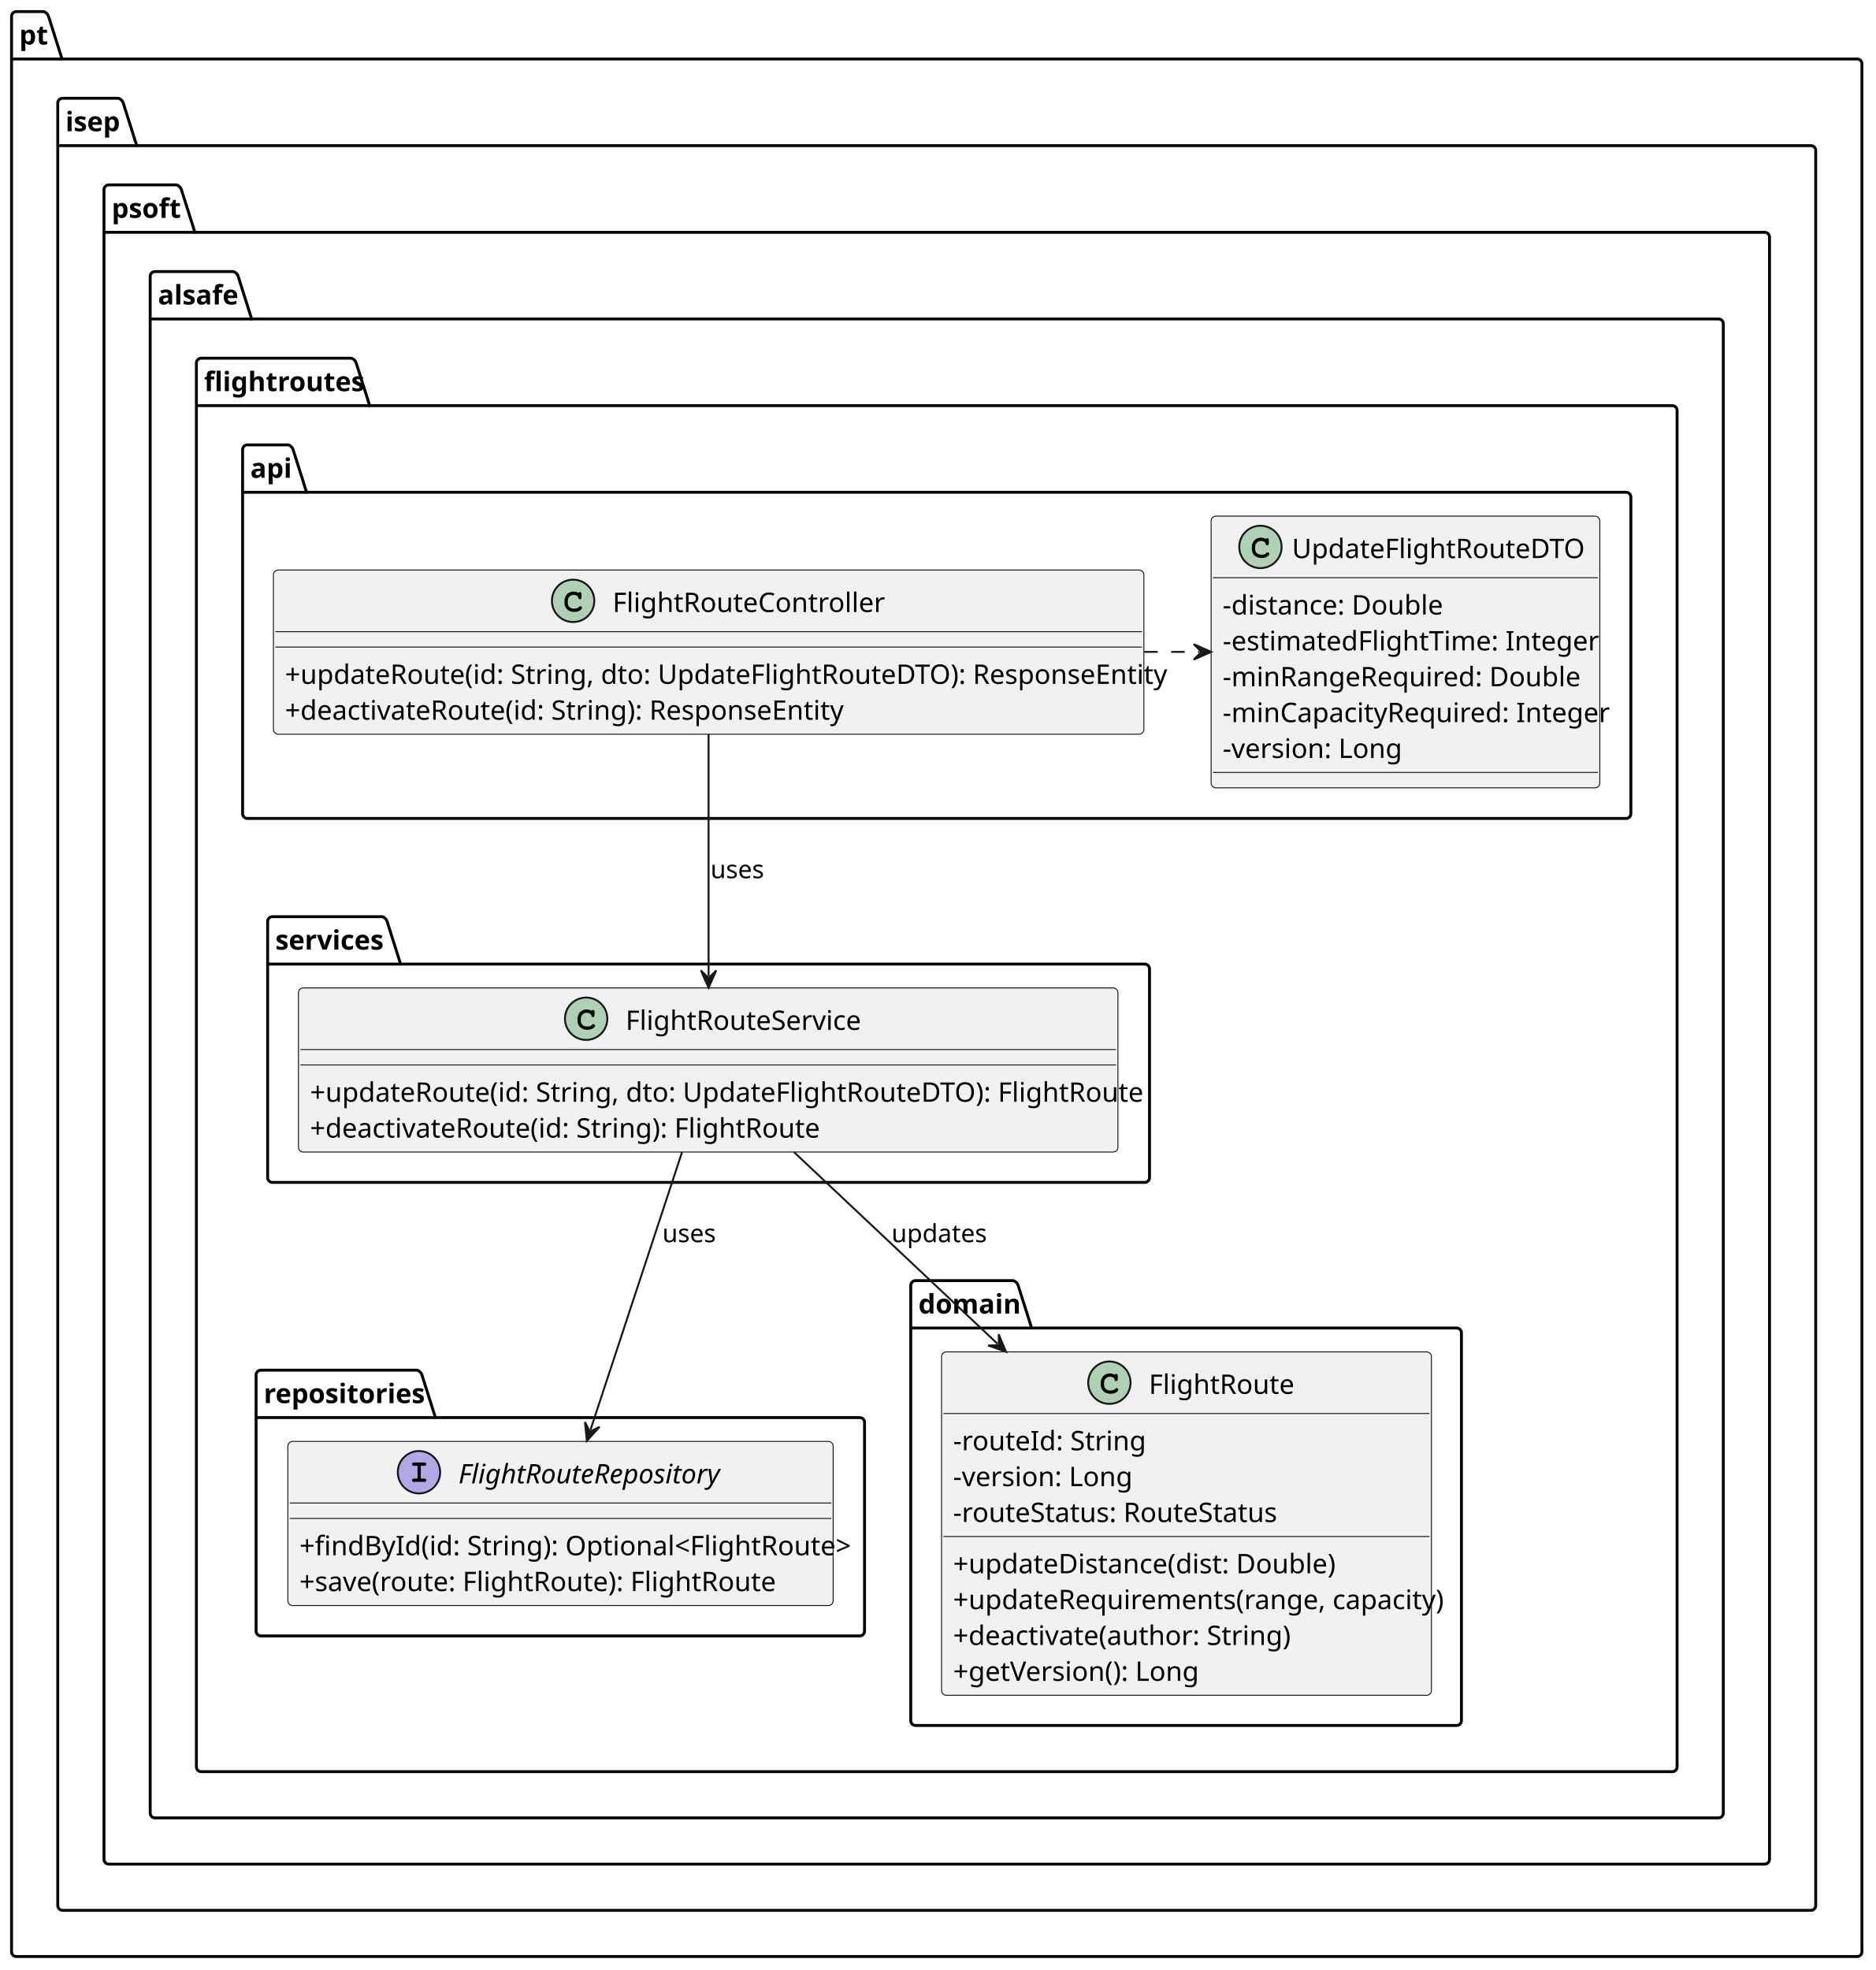
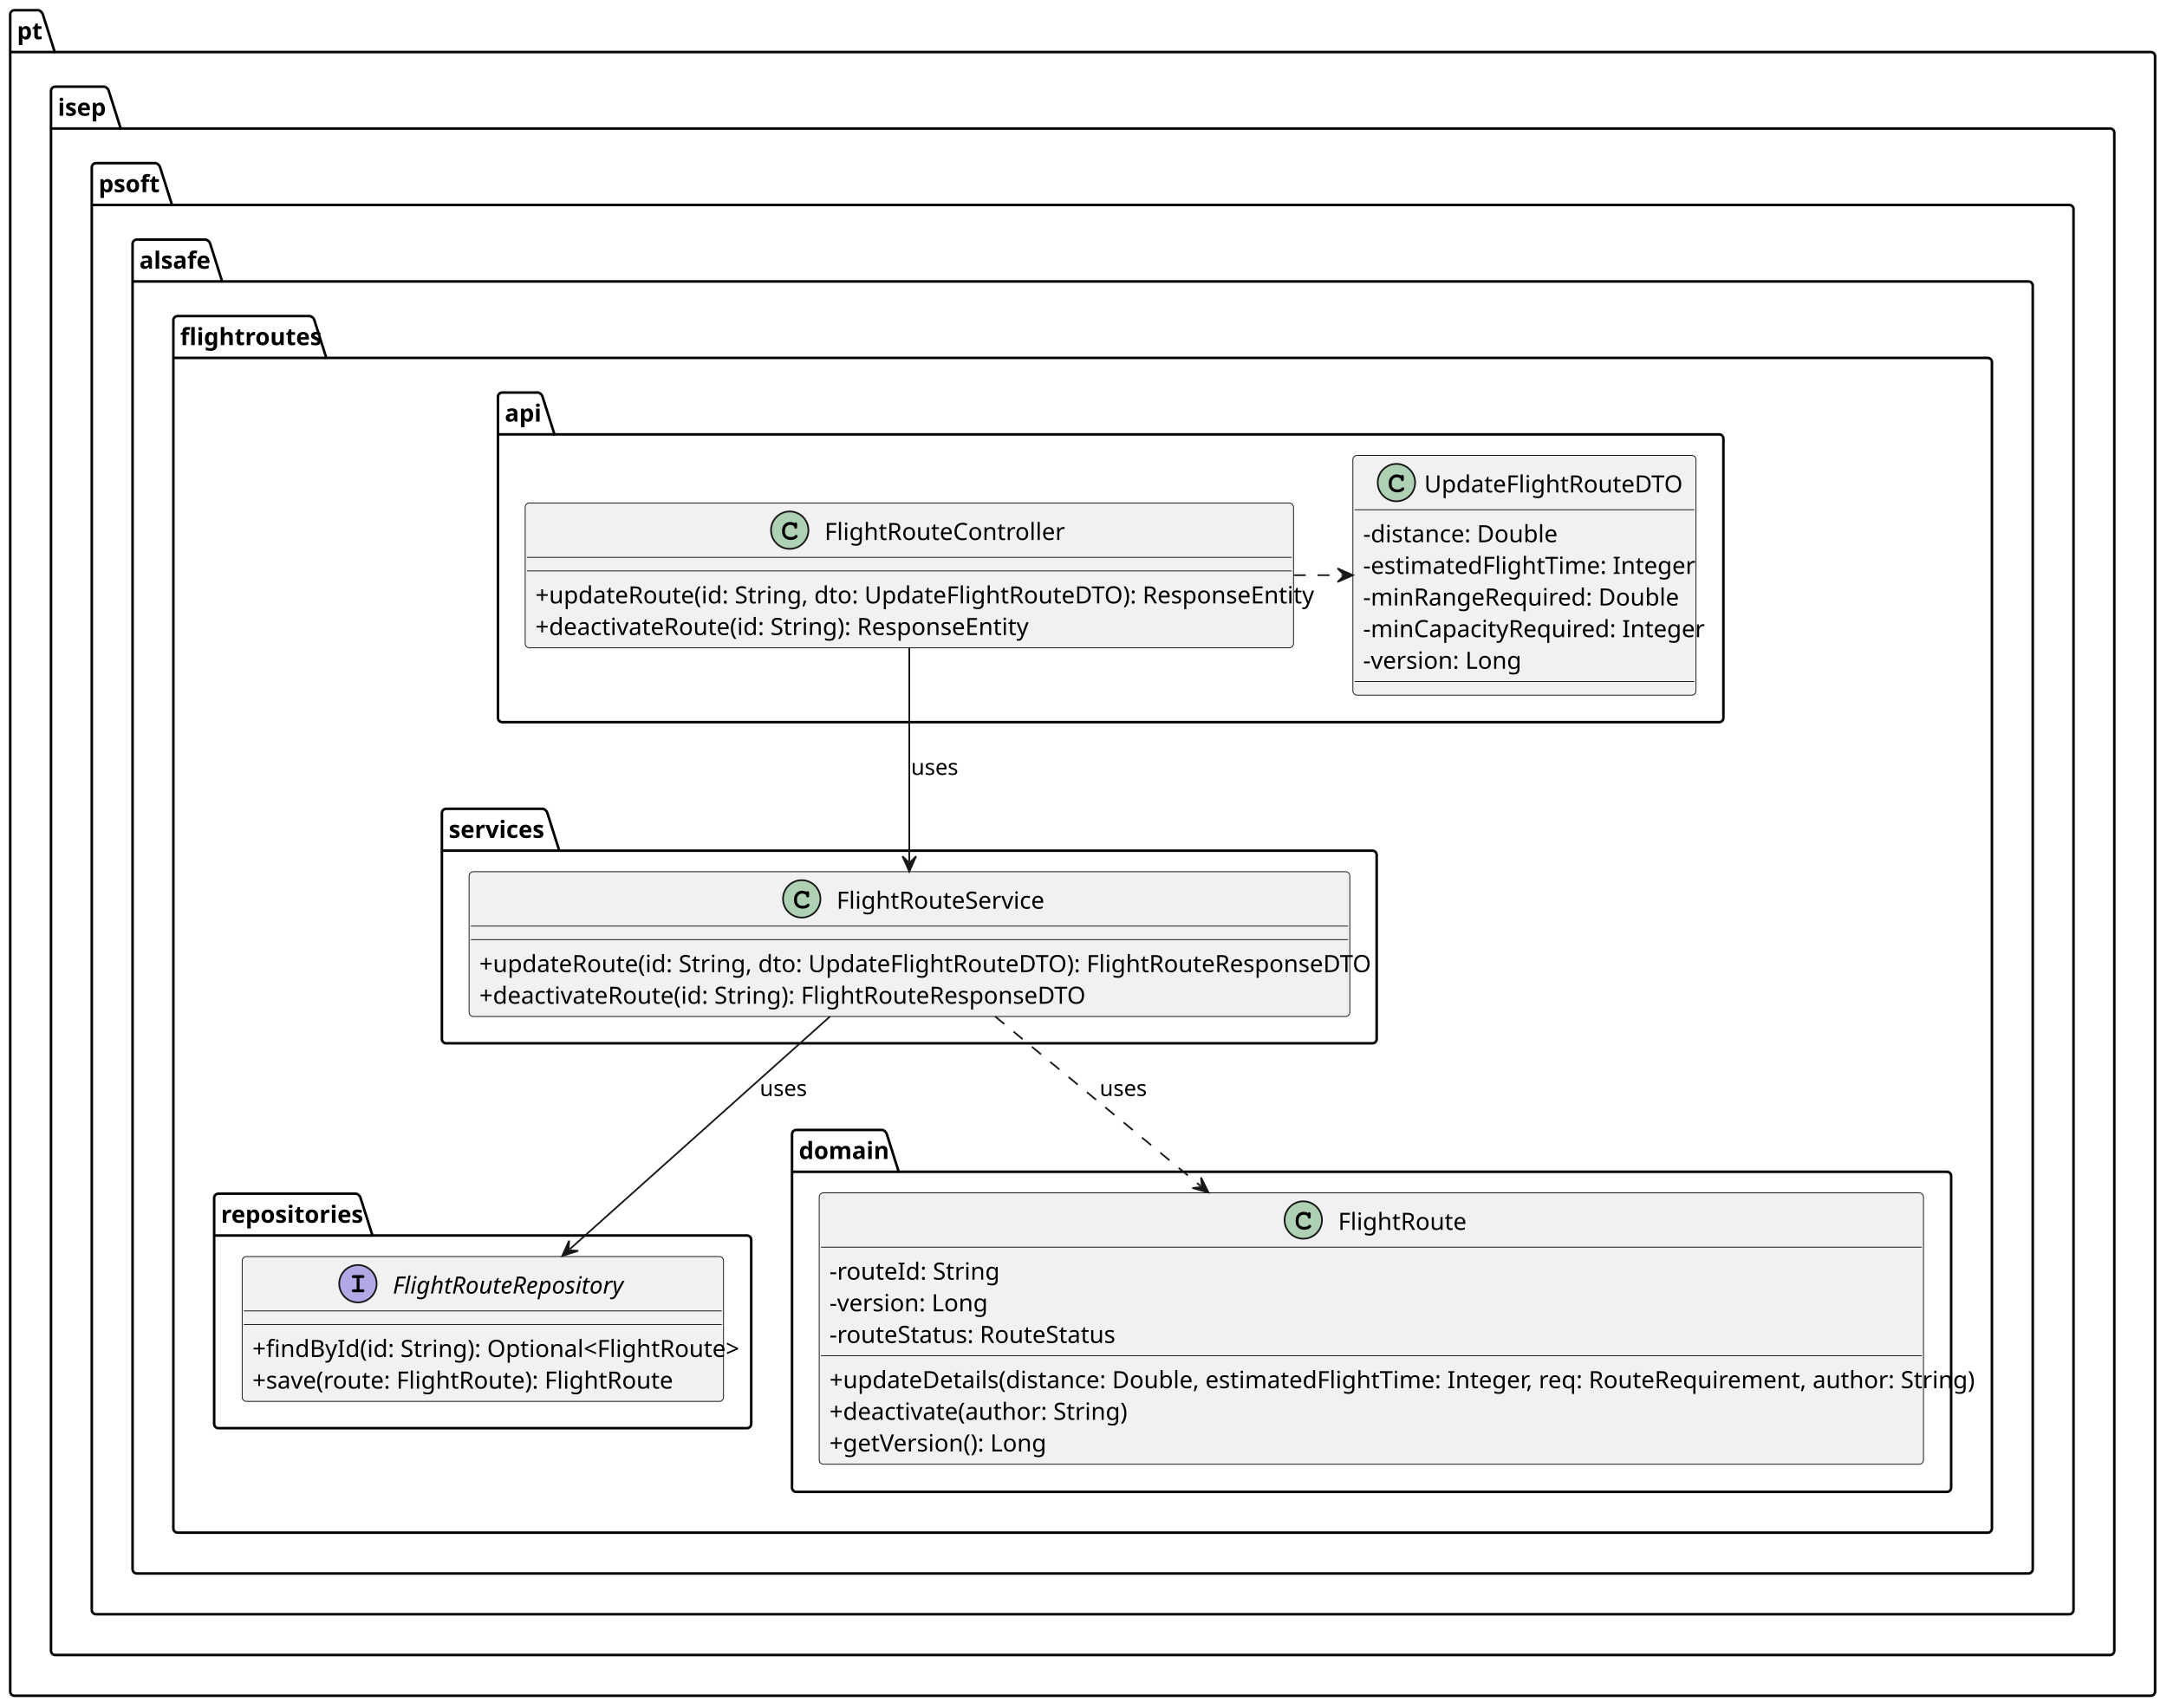
- <svg xmlns="http://www.w3.org/2000/svg" contentStyleType="text/css" data-diagram-type="CLASS" height="1023px" preserveAspectRatio="none" style="width:974px;height:1023px;background:#FFFFFF;" version="1.1" viewBox="0 0 974 1023" width="974px" zoomAndPan="magnify">
+ <svg xmlns="http://www.w3.org/2000/svg" contentStyleType="text/css" data-diagram-type="CLASS" height="1005px" preserveAspectRatio="none" style="width:1275px;height:1005px;background:#FFFFFF;" version="1.1" viewBox="0 0 1275 1005" width="1275px" zoomAndPan="magnify">
  <defs />
  <g>
    <g class="cluster" data-entity="pt" data-source-line="4" data-uid="ent0004" id="cluster_pt">
-       <path d="M8.5,6.014 L22.714,6.014 A3.75,3.75 0 0 1 25.214,8.514 L32.214,30.635 L964.5,30.635 A2.5,2.5 0 0 1 967,33.135 L967,1013.514 A2.5,2.5 0 0 1 964.5,1016.014 L8.5,1016.014 A2.5,2.5 0 0 1 6,1013.514 L6,8.514 A2.5,2.5 0 0 1 8.5,6.014" fill="none" style="stroke:#000000;stroke-width:1.5;" />
+       <path d="M8.5,6.014 L22.714,6.014 A3.75,3.75 0 0 1 25.214,8.514 L32.214,30.635 L1265.5,30.635 A2.5,2.5 0 0 1 1268,33.135 L1268,995.514 A2.5,2.5 0 0 1 1265.5,998.014 L8.5,998.014 A2.5,2.5 0 0 1 6,995.514 L6,8.514 A2.5,2.5 0 0 1 8.5,6.014" fill="none" style="stroke:#000000;stroke-width:1.5;" />
      <line style="stroke:#000000;stroke-width:1.5;" x1="6" x2="32.214" y1="30.635" y2="30.635" />
      <text fill="#000000" font-family="sans-serif" font-size="14" font-weight="bold" lengthAdjust="spacing" textLength="13.214" x="10" y="23.121">pt</text>
    </g>
    <g class="cluster" data-entity="isep" data-source-line="4" data-uid="ent0005" id="cluster_isep">
-       <path d="M32.5,51.014 L61.514,51.014 A3.75,3.75 0 0 1 64.014,53.514 L71.014,75.635 L940.5,75.635 A2.5,2.5 0 0 1 943,78.135 L943,989.514 A2.5,2.5 0 0 1 940.5,992.014 L32.5,992.014 A2.5,2.5 0 0 1 30,989.514 L30,53.514 A2.5,2.5 0 0 1 32.5,51.014" fill="none" style="stroke:#000000;stroke-width:1.5;" />
+       <path d="M32.5,51.014 L61.514,51.014 A3.75,3.75 0 0 1 64.014,53.514 L71.014,75.635 L1241.5,75.635 A2.5,2.5 0 0 1 1244,78.135 L1244,971.514 A2.5,2.5 0 0 1 1241.5,974.014 L32.5,974.014 A2.5,2.5 0 0 1 30,971.514 L30,53.514 A2.5,2.5 0 0 1 32.5,51.014" fill="none" style="stroke:#000000;stroke-width:1.5;" />
      <line style="stroke:#000000;stroke-width:1.5;" x1="30" x2="71.014" y1="75.635" y2="75.635" />
      <text fill="#000000" font-family="sans-serif" font-size="14" font-weight="bold" lengthAdjust="spacing" textLength="28.014" x="34" y="68.121">isep</text>
    </g>
    <g class="cluster" data-entity="psoft" data-source-line="4" data-uid="ent0006" id="cluster_psoft">
-       <path d="M56.5,96.014 L91.714,96.014 A3.75,3.75 0 0 1 94.214,98.514 L101.214,120.635 L916.5,120.635 A2.5,2.5 0 0 1 919,123.135 L919,965.514 A2.5,2.5 0 0 1 916.5,968.014 L56.5,968.014 A2.5,2.5 0 0 1 54,965.514 L54,98.514 A2.5,2.5 0 0 1 56.5,96.014" fill="none" style="stroke:#000000;stroke-width:1.5;" />
+       <path d="M56.5,96.014 L91.714,96.014 A3.75,3.75 0 0 1 94.214,98.514 L101.214,120.635 L1217.5,120.635 A2.5,2.5 0 0 1 1220,123.135 L1220,947.514 A2.5,2.5 0 0 1 1217.5,950.014 L56.5,950.014 A2.5,2.5 0 0 1 54,947.514 L54,98.514 A2.5,2.5 0 0 1 56.5,96.014" fill="none" style="stroke:#000000;stroke-width:1.5;" />
      <line style="stroke:#000000;stroke-width:1.5;" x1="54" x2="101.214" y1="120.635" y2="120.635" />
      <text fill="#000000" font-family="sans-serif" font-size="14" font-weight="bold" lengthAdjust="spacing" textLength="34.214" x="58" y="113.121">psoft</text>
    </g>
    <g class="cluster" data-entity="alsafe" data-source-line="4" data-uid="ent0007" id="cluster_alsafe">
-       <path d="M80.5,141.014 L121.196,141.014 A3.75,3.75 0 0 1 123.696,143.514 L130.696,165.635 L892.5,165.635 A2.5,2.5 0 0 1 895,168.135 L895,941.514 A2.5,2.5 0 0 1 892.5,944.014 L80.5,944.014 A2.5,2.5 0 0 1 78,941.514 L78,143.514 A2.5,2.5 0 0 1 80.5,141.014" fill="none" style="stroke:#000000;stroke-width:1.5;" />
+       <path d="M80.5,141.014 L121.196,141.014 A3.75,3.75 0 0 1 123.696,143.514 L130.696,165.635 L1193.5,165.635 A2.5,2.5 0 0 1 1196,168.135 L1196,923.514 A2.5,2.5 0 0 1 1193.5,926.014 L80.5,926.014 A2.5,2.5 0 0 1 78,923.514 L78,143.514 A2.5,2.5 0 0 1 80.5,141.014" fill="none" style="stroke:#000000;stroke-width:1.5;" />
      <line style="stroke:#000000;stroke-width:1.5;" x1="78" x2="130.696" y1="165.635" y2="165.635" />
      <text fill="#000000" font-family="sans-serif" font-size="14" font-weight="bold" lengthAdjust="spacing" textLength="39.696" x="82" y="158.121">alsafe</text>
    </g>
    <g class="cluster" data-entity="flightroutes" data-source-line="4" data-uid="ent0008" id="cluster_flightroutes">
-       <path d="M104.5,186.014 L182.493,186.014 A3.75,3.75 0 0 1 184.993,188.514 L191.993,210.635 L868.5,210.635 A2.5,2.5 0 0 1 871,213.135 L871,917.514 A2.5,2.5 0 0 1 868.5,920.014 L104.5,920.014 A2.5,2.5 0 0 1 102,917.514 L102,188.514 A2.5,2.5 0 0 1 104.5,186.014" fill="none" style="stroke:#000000;stroke-width:1.5;" />
+       <path d="M104.5,186.014 L182.493,186.014 A3.75,3.75 0 0 1 184.993,188.514 L191.993,210.635 L1169.5,210.635 A2.5,2.5 0 0 1 1172,213.135 L1172,899.514 A2.5,2.5 0 0 1 1169.5,902.014 L104.5,902.014 A2.5,2.5 0 0 1 102,899.514 L102,188.514 A2.5,2.5 0 0 1 104.5,186.014" fill="none" style="stroke:#000000;stroke-width:1.5;" />
      <line style="stroke:#000000;stroke-width:1.5;" x1="102" x2="191.993" y1="210.635" y2="210.635" />
      <text fill="#000000" font-family="sans-serif" font-size="14" font-weight="bold" lengthAdjust="spacing" textLength="76.993" x="106" y="203.121">flightroutes</text>
    </g>
    <g class="cluster" data-entity="api" data-source-line="3" data-uid="ent0002" id="cluster_api">
-       <path d="M128.5,231.014 L149.727,231.014 A3.75,3.75 0 0 1 152.227,233.514 L159.227,255.635 L844.5,255.635 A2.5,2.5 0 0 1 847,258.135 L847,422.514 A2.5,2.5 0 0 1 844.5,425.014 L128.5,425.014 A2.5,2.5 0 0 1 126,422.514 L126,233.514 A2.5,2.5 0 0 1 128.5,231.014" fill="none" style="stroke:#000000;stroke-width:1.5;" />
-       <line style="stroke:#000000;stroke-width:1.5;" x1="126" x2="159.227" y1="255.635" y2="255.635" />
-       <text fill="#000000" font-family="sans-serif" font-size="14" font-weight="bold" lengthAdjust="spacing" textLength="20.227" x="130" y="248.121">api</text>
+       <path d="M295.5,231.014 L316.728,231.014 A3.75,3.75 0 0 1 319.228,233.514 L326.228,255.635 L1011.5,255.635 A2.5,2.5 0 0 1 1014,258.135 L1014,422.514 A2.5,2.5 0 0 1 1011.5,425.014 L295.5,425.014 A2.5,2.5 0 0 1 293,422.514 L293,233.514 A2.5,2.5 0 0 1 295.5,231.014" fill="none" style="stroke:#000000;stroke-width:1.5;" />
+       <line style="stroke:#000000;stroke-width:1.5;" x1="293" x2="326.228" y1="255.635" y2="255.635" />
+       <text fill="#000000" font-family="sans-serif" font-size="14" font-weight="bold" lengthAdjust="spacing" textLength="20.227" x="297" y="248.121">api</text>
    </g>
    <g class="cluster" data-entity="services" data-source-line="17" data-uid="ent0010" id="cluster_services">
-       <path d="M141.5,476.014 L198.555,476.014 A3.75,3.75 0 0 1 201.055,478.514 L208.055,500.635 L594.5,500.635 A2.5,2.5 0 0 1 597,503.135 L597,611.514 A2.5,2.5 0 0 1 594.5,614.014 L141.5,614.014 A2.5,2.5 0 0 1 139,611.514 L139,478.514 A2.5,2.5 0 0 1 141.5,476.014" fill="none" style="stroke:#000000;stroke-width:1.5;" />
-       <line style="stroke:#000000;stroke-width:1.5;" x1="139" x2="208.055" y1="500.635" y2="500.635" />
-       <text fill="#000000" font-family="sans-serif" font-size="14" font-weight="bold" lengthAdjust="spacing" textLength="56.055" x="143" y="493.121">services</text>
+       <path d="M262.5,476.014 L319.555,476.014 A3.75,3.75 0 0 1 322.055,478.514 L329.055,500.635 L807.5,500.635 A2.5,2.5 0 0 1 810,503.135 L810,611.514 A2.5,2.5 0 0 1 807.5,614.014 L262.5,614.014 A2.5,2.5 0 0 1 260,611.514 L260,478.514 A2.5,2.5 0 0 1 262.5,476.014" fill="none" style="stroke:#000000;stroke-width:1.5;" />
+       <line style="stroke:#000000;stroke-width:1.5;" x1="260" x2="329.055" y1="500.635" y2="500.635" />
+       <text fill="#000000" font-family="sans-serif" font-size="14" font-weight="bold" lengthAdjust="spacing" textLength="56.055" x="264" y="493.121">services</text>
    </g>
    <g class="cluster" data-entity="repositories" data-source-line="24" data-uid="ent0012" id="cluster_repositories">
-       <path d="M135.5,711.514 L216.638,711.514 A3.75,3.75 0 0 1 219.138,714.014 L226.138,736.135 L446.5,736.135 A2.5,2.5 0 0 1 449,738.635 L449,847.014 A2.5,2.5 0 0 1 446.5,849.514 L135.5,849.514 A2.5,2.5 0 0 1 133,847.014 L133,714.014 A2.5,2.5 0 0 1 135.5,711.514" fill="none" style="stroke:#000000;stroke-width:1.5;" />
-       <line style="stroke:#000000;stroke-width:1.5;" x1="133" x2="226.138" y1="736.135" y2="736.135" />
-       <text fill="#000000" font-family="sans-serif" font-size="14" font-weight="bold" lengthAdjust="spacing" textLength="80.138" x="137" y="728.621">repositories</text>
+       <path d="M128.5,702.514 L209.638,702.514 A3.75,3.75 0 0 1 212.138,705.014 L219.138,727.135 L439.5,727.135 A2.5,2.5 0 0 1 442,729.635 L442,838.014 A2.5,2.5 0 0 1 439.5,840.514 L128.5,840.514 A2.5,2.5 0 0 1 126,838.014 L126,705.014 A2.5,2.5 0 0 1 128.5,702.514" fill="none" style="stroke:#000000;stroke-width:1.5;" />
+       <line style="stroke:#000000;stroke-width:1.5;" x1="126" x2="219.138" y1="727.135" y2="727.135" />
+       <text fill="#000000" font-family="sans-serif" font-size="14" font-weight="bold" lengthAdjust="spacing" textLength="80.138" x="130" y="719.621">repositories</text>
    </g>
    <g class="cluster" data-entity="domain" data-source-line="31" data-uid="ent0014" id="cluster_domain">
-       <path d="M475.5,665.014 L526.279,665.014 A3.75,3.75 0 0 1 528.779,667.514 L535.779,689.635 L756.5,689.635 A2.5,2.5 0 0 1 759,692.135 L759,893.514 A2.5,2.5 0 0 1 756.5,896.014 L475.5,896.014 A2.5,2.5 0 0 1 473,893.514 L473,667.514 A2.5,2.5 0 0 1 475.5,665.014" fill="none" style="stroke:#000000;stroke-width:1.5;" />
-       <line style="stroke:#000000;stroke-width:1.5;" x1="473" x2="535.779" y1="689.635" y2="689.635" />
-       <text fill="#000000" font-family="sans-serif" font-size="14" font-weight="bold" lengthAdjust="spacing" textLength="49.779" x="477" y="682.121">domain</text>
+       <path d="M468.5,665.014 L519.279,665.014 A3.75,3.75 0 0 1 521.779,667.514 L528.779,689.635 L1145.5,689.635 A2.5,2.5 0 0 1 1148,692.135 L1148,875.514 A2.5,2.5 0 0 1 1145.5,878.014 L468.5,878.014 A2.5,2.5 0 0 1 466,875.514 L466,667.514 A2.5,2.5 0 0 1 468.5,665.014" fill="none" style="stroke:#000000;stroke-width:1.5;" />
+       <line style="stroke:#000000;stroke-width:1.5;" x1="466" x2="528.779" y1="689.635" y2="689.635" />
+       <text fill="#000000" font-family="sans-serif" font-size="14" font-weight="bold" lengthAdjust="spacing" textLength="49.779" x="470" y="682.121">domain</text>
    </g>
    <g class="entity" data-entity="FlightRouteController" data-source-line="4" data-uid="ent0003" id="entity_FlightRouteController">
-       <rect fill="#F1F1F1" height="85.242" rx="2.5" ry="2.5" style="stroke:#181818;stroke-width:0.5;" width="452.07" x="142" y="296.014" />
-       <ellipse cx="297.644" cy="312.014" fill="#ADD1B2" rx="11" ry="11" style="stroke:#181818;stroke-width:1;" />
-       <path d="M300.41,307.889 Q300.566,307.67 300.753,307.56 Q300.941,307.451 301.16,307.451 Q301.535,307.451 301.769,307.717 Q302.003,307.967 302.003,308.576 L302.003,310.029 Q302.003,310.639 301.769,310.904 Q301.535,311.17 301.16,311.17 Q300.816,311.17 300.613,310.967 Q300.41,310.779 300.3,310.264 Q300.253,309.904 300.066,309.717 Q299.738,309.342 299.128,309.123 Q298.519,308.904 297.894,308.904 Q297.128,308.904 296.488,309.232 Q295.863,309.56 295.363,310.31 Q294.878,311.06 294.878,312.092 L294.878,313.185 Q294.878,314.42 295.769,315.248 Q296.66,316.06 298.253,316.06 Q299.191,316.06 299.847,315.81 Q300.238,315.654 300.66,315.217 Q300.925,314.951 301.066,314.873 Q301.222,314.795 301.425,314.795 Q301.753,314.795 302.003,315.06 Q302.269,315.31 302.269,315.654 Q302.269,315.998 301.925,316.404 Q301.425,316.982 300.628,317.31 Q299.55,317.764 298.253,317.764 Q296.738,317.764 295.535,317.139 Q294.55,316.639 293.863,315.576 Q293.175,314.498 293.175,313.217 L293.175,312.06 Q293.175,310.732 293.785,309.592 Q294.41,308.435 295.503,307.826 Q296.597,307.201 297.832,307.201 Q298.566,307.201 299.207,307.373 Q299.863,307.529 300.41,307.889 Z " fill="#000000" />
-       <text fill="#000000" font-family="sans-serif" font-size="14" lengthAdjust="spacing" textLength="132.282" x="318.144" y="317.81">FlightRouteController</text>
-       <line style="stroke:#181818;stroke-width:0.5;" x1="143" x2="593.07" y1="328.014" y2="328.014" />
-       <line style="stroke:#181818;stroke-width:0.5;" x1="143" x2="593.07" y1="336.014" y2="336.014" />
-       <text fill="#000000" font-family="sans-serif" font-size="14" lengthAdjust="spacing" textLength="440.07" x="148" y="355.121">+updateRoute(id: String, dto: UpdateFlightRouteDTO): ResponseEntity</text>
-       <text fill="#000000" font-family="sans-serif" font-size="14" lengthAdjust="spacing" textLength="279.761" x="148" y="373.742">+deactivateRoute(id: String): ResponseEntity</text>
+       <rect fill="#F1F1F1" height="85.242" rx="2.5" ry="2.5" style="stroke:#181818;stroke-width:0.5;" width="452.07" x="309" y="296.014" />
+       <ellipse cx="464.644" cy="312.014" fill="#ADD1B2" rx="11" ry="11" style="stroke:#181818;stroke-width:1;" />
+       <path d="M467.41,307.889 Q467.566,307.67 467.753,307.56 Q467.941,307.451 468.16,307.451 Q468.535,307.451 468.769,307.717 Q469.003,307.967 469.003,308.576 L469.003,310.029 Q469.003,310.639 468.769,310.904 Q468.535,311.17 468.16,311.17 Q467.816,311.17 467.613,310.967 Q467.41,310.779 467.3,310.264 Q467.253,309.904 467.066,309.717 Q466.738,309.342 466.128,309.123 Q465.519,308.904 464.894,308.904 Q464.128,308.904 463.488,309.232 Q462.863,309.56 462.363,310.31 Q461.878,311.06 461.878,312.092 L461.878,313.185 Q461.878,314.42 462.769,315.248 Q463.66,316.06 465.253,316.06 Q466.191,316.06 466.847,315.81 Q467.238,315.654 467.66,315.217 Q467.925,314.951 468.066,314.873 Q468.222,314.795 468.425,314.795 Q468.753,314.795 469.003,315.06 Q469.269,315.31 469.269,315.654 Q469.269,315.998 468.925,316.404 Q468.425,316.982 467.628,317.31 Q466.55,317.764 465.253,317.764 Q463.738,317.764 462.535,317.139 Q461.55,316.639 460.863,315.576 Q460.175,314.498 460.175,313.217 L460.175,312.06 Q460.175,310.732 460.785,309.592 Q461.41,308.435 462.503,307.826 Q463.597,307.201 464.832,307.201 Q465.566,307.201 466.207,307.373 Q466.863,307.529 467.41,307.889 Z " fill="#000000" />
+       <text fill="#000000" font-family="sans-serif" font-size="14" lengthAdjust="spacing" textLength="132.282" x="485.144" y="317.81">FlightRouteController</text>
+       <line style="stroke:#181818;stroke-width:0.5;" x1="310" x2="760.07" y1="328.014" y2="328.014" />
+       <line style="stroke:#181818;stroke-width:0.5;" x1="310" x2="760.07" y1="336.014" y2="336.014" />
+       <text fill="#000000" font-family="sans-serif" font-size="14" lengthAdjust="spacing" textLength="440.07" x="315" y="355.121">+updateRoute(id: String, dto: UpdateFlightRouteDTO): ResponseEntity</text>
+       <text fill="#000000" font-family="sans-serif" font-size="14" lengthAdjust="spacing" textLength="279.761" x="315" y="373.742">+deactivateRoute(id: String): ResponseEntity</text>
    </g>
    <g class="entity" data-entity="UpdateFlightRouteDTO" data-source-line="8" data-uid="ent0009" id="entity_UpdateFlightRouteDTO">
-       <rect fill="#F1F1F1" height="141.106" rx="2.5" ry="2.5" style="stroke:#181818;stroke-width:0.5;" width="201.868" x="629" y="268.014" />
-       <ellipse cx="654.611" cy="284.014" fill="#ADD1B2" rx="11" ry="11" style="stroke:#181818;stroke-width:1;" />
-       <path d="M657.376,279.889 Q657.533,279.67 657.72,279.56 Q657.908,279.451 658.126,279.451 Q658.501,279.451 658.736,279.717 Q658.97,279.967 658.97,280.576 L658.97,282.029 Q658.97,282.639 658.736,282.904 Q658.501,283.17 658.126,283.17 Q657.783,283.17 657.579,282.967 Q657.376,282.779 657.267,282.264 Q657.22,281.904 657.033,281.717 Q656.704,281.342 656.095,281.123 Q655.486,280.904 654.861,280.904 Q654.095,280.904 653.454,281.232 Q652.829,281.56 652.329,282.31 Q651.845,283.06 651.845,284.092 L651.845,285.185 Q651.845,286.42 652.736,287.248 Q653.626,288.06 655.22,288.06 Q656.158,288.06 656.814,287.81 Q657.204,287.654 657.626,287.217 Q657.892,286.951 658.033,286.873 Q658.189,286.795 658.392,286.795 Q658.72,286.795 658.97,287.06 Q659.236,287.31 659.236,287.654 Q659.236,287.998 658.892,288.404 Q658.392,288.982 657.595,289.31 Q656.517,289.764 655.22,289.764 Q653.704,289.764 652.501,289.139 Q651.517,288.639 650.829,287.576 Q650.142,286.498 650.142,285.217 L650.142,284.06 Q650.142,282.732 650.751,281.592 Q651.376,280.435 652.47,279.826 Q653.564,279.201 654.798,279.201 Q655.533,279.201 656.173,279.373 Q656.829,279.529 657.376,279.889 Z " fill="#000000" />
-       <text fill="#000000" font-family="sans-serif" font-size="14" lengthAdjust="spacing" textLength="146.289" x="670.968" y="289.81">UpdateFlightRouteDTO</text>
-       <line style="stroke:#181818;stroke-width:0.5;" x1="630" x2="829.868" y1="300.014" y2="300.014" />
-       <text fill="#000000" font-family="sans-serif" font-size="14" lengthAdjust="spacing" textLength="108.951" x="635" y="319.121">-distance: Double</text>
-       <text fill="#000000" font-family="sans-serif" font-size="14" lengthAdjust="spacing" textLength="182.068" x="635" y="337.742">-estimatedFlightTime: Integer</text>
-       <text fill="#000000" font-family="sans-serif" font-size="14" lengthAdjust="spacing" textLength="177.434" x="635" y="356.363">-minRangeRequired: Double</text>
-       <text fill="#000000" font-family="sans-serif" font-size="14" lengthAdjust="spacing" textLength="189.868" x="635" y="374.984">-minCapacityRequired: Integer</text>
-       <text fill="#000000" font-family="sans-serif" font-size="14" lengthAdjust="spacing" textLength="88.717" x="635" y="393.606">-version: Long</text>
-       <line style="stroke:#181818;stroke-width:0.5;" x1="630" x2="829.868" y1="401.119" y2="401.119" />
+       <rect fill="#F1F1F1" height="141.106" rx="2.5" ry="2.5" style="stroke:#181818;stroke-width:0.5;" width="201.868" x="796" y="268.014" />
+       <ellipse cx="821.611" cy="284.014" fill="#ADD1B2" rx="11" ry="11" style="stroke:#181818;stroke-width:1;" />
+       <path d="M824.376,279.889 Q824.533,279.67 824.72,279.56 Q824.908,279.451 825.126,279.451 Q825.501,279.451 825.736,279.717 Q825.97,279.967 825.97,280.576 L825.97,282.029 Q825.97,282.639 825.736,282.904 Q825.501,283.17 825.126,283.17 Q824.783,283.17 824.579,282.967 Q824.376,282.779 824.267,282.264 Q824.22,281.904 824.033,281.717 Q823.704,281.342 823.095,281.123 Q822.486,280.904 821.861,280.904 Q821.095,280.904 820.454,281.232 Q819.829,281.56 819.329,282.31 Q818.845,283.06 818.845,284.092 L818.845,285.185 Q818.845,286.42 819.736,287.248 Q820.626,288.06 822.22,288.06 Q823.158,288.06 823.814,287.81 Q824.204,287.654 824.626,287.217 Q824.892,286.951 825.033,286.873 Q825.189,286.795 825.392,286.795 Q825.72,286.795 825.97,287.06 Q826.236,287.31 826.236,287.654 Q826.236,287.998 825.892,288.404 Q825.392,288.982 824.595,289.31 Q823.517,289.764 822.22,289.764 Q820.704,289.764 819.501,289.139 Q818.517,288.639 817.829,287.576 Q817.142,286.498 817.142,285.217 L817.142,284.06 Q817.142,282.732 817.751,281.592 Q818.376,280.435 819.47,279.826 Q820.564,279.201 821.798,279.201 Q822.533,279.201 823.173,279.373 Q823.829,279.529 824.376,279.889 Z " fill="#000000" />
+       <text fill="#000000" font-family="sans-serif" font-size="14" lengthAdjust="spacing" textLength="146.289" x="837.968" y="289.81">UpdateFlightRouteDTO</text>
+       <line style="stroke:#181818;stroke-width:0.5;" x1="797" x2="996.868" y1="300.014" y2="300.014" />
+       <text fill="#000000" font-family="sans-serif" font-size="14" lengthAdjust="spacing" textLength="108.951" x="802" y="319.121">-distance: Double</text>
+       <text fill="#000000" font-family="sans-serif" font-size="14" lengthAdjust="spacing" textLength="182.068" x="802" y="337.742">-estimatedFlightTime: Integer</text>
+       <text fill="#000000" font-family="sans-serif" font-size="14" lengthAdjust="spacing" textLength="177.434" x="802" y="356.363">-minRangeRequired: Double</text>
+       <text fill="#000000" font-family="sans-serif" font-size="14" lengthAdjust="spacing" textLength="189.868" x="802" y="374.984">-minCapacityRequired: Integer</text>
+       <text fill="#000000" font-family="sans-serif" font-size="14" lengthAdjust="spacing" textLength="88.717" x="802" y="393.606">-version: Long</text>
+       <line style="stroke:#181818;stroke-width:0.5;" x1="797" x2="996.868" y1="401.119" y2="401.119" />
    </g>
    <g class="entity" data-entity="FlightRouteService" data-source-line="18" data-uid="ent0011" id="entity_FlightRouteService">
-       <rect fill="#F1F1F1" height="85.242" rx="2.5" ry="2.5" style="stroke:#181818;stroke-width:0.5;" width="425.608" x="155" y="513.014" />
-       <ellipse cx="304.416" cy="529.014" fill="#ADD1B2" rx="11" ry="11" style="stroke:#181818;stroke-width:1;" />
-       <path d="M307.182,524.889 Q307.338,524.67 307.526,524.561 Q307.713,524.451 307.932,524.451 Q308.307,524.451 308.541,524.717 Q308.776,524.967 308.776,525.576 L308.776,527.029 Q308.776,527.639 308.541,527.904 Q308.307,528.17 307.932,528.17 Q307.588,528.17 307.385,527.967 Q307.182,527.779 307.073,527.264 Q307.026,526.904 306.838,526.717 Q306.51,526.342 305.901,526.123 Q305.291,525.904 304.666,525.904 Q303.901,525.904 303.26,526.232 Q302.635,526.561 302.135,527.311 Q301.651,528.061 301.651,529.092 L301.651,530.186 Q301.651,531.42 302.541,532.248 Q303.432,533.061 305.026,533.061 Q305.963,533.061 306.62,532.811 Q307.01,532.654 307.432,532.217 Q307.698,531.951 307.838,531.873 Q307.995,531.795 308.198,531.795 Q308.526,531.795 308.776,532.061 Q309.041,532.311 309.041,532.654 Q309.041,532.998 308.698,533.404 Q308.198,533.982 307.401,534.311 Q306.323,534.764 305.026,534.764 Q303.51,534.764 302.307,534.139 Q301.323,533.639 300.635,532.576 Q299.948,531.498 299.948,530.217 L299.948,529.061 Q299.948,527.732 300.557,526.592 Q301.182,525.436 302.276,524.826 Q303.37,524.201 304.604,524.201 Q305.338,524.201 305.979,524.373 Q306.635,524.529 307.182,524.889 Z " fill="#000000" />
-       <text fill="#000000" font-family="sans-serif" font-size="14" lengthAdjust="spacing" textLength="118.275" x="324.916" y="534.811">FlightRouteService</text>
-       <line style="stroke:#181818;stroke-width:0.5;" x1="156" x2="579.608" y1="545.014" y2="545.014" />
-       <line style="stroke:#181818;stroke-width:0.5;" x1="156" x2="579.608" y1="553.014" y2="553.014" />
-       <text fill="#000000" font-family="sans-serif" font-size="14" lengthAdjust="spacing" textLength="413.608" x="161" y="572.121">+updateRoute(id: String, dto: UpdateFlightRouteDTO): FlightRoute</text>
-       <text fill="#000000" font-family="sans-serif" font-size="14" lengthAdjust="spacing" textLength="253.299" x="161" y="590.742">+deactivateRoute(id: String): FlightRoute</text>
+       <rect fill="#F1F1F1" height="85.242" rx="2.5" ry="2.5" style="stroke:#181818;stroke-width:0.5;" width="518.201" x="276" y="513.014" />
+       <ellipse cx="471.713" cy="529.014" fill="#ADD1B2" rx="11" ry="11" style="stroke:#181818;stroke-width:1;" />
+       <path d="M474.478,524.889 Q474.635,524.67 474.822,524.561 Q475.01,524.451 475.228,524.451 Q475.603,524.451 475.838,524.717 Q476.072,524.967 476.072,525.576 L476.072,527.029 Q476.072,527.639 475.838,527.904 Q475.603,528.17 475.228,528.17 Q474.885,528.17 474.682,527.967 Q474.478,527.779 474.369,527.264 Q474.322,526.904 474.135,526.717 Q473.807,526.342 473.197,526.123 Q472.588,525.904 471.963,525.904 Q471.197,525.904 470.557,526.232 Q469.932,526.561 469.432,527.311 Q468.947,528.061 468.947,529.092 L468.947,530.186 Q468.947,531.42 469.838,532.248 Q470.728,533.061 472.322,533.061 Q473.26,533.061 473.916,532.811 Q474.307,532.654 474.728,532.217 Q474.994,531.951 475.135,531.873 Q475.291,531.795 475.494,531.795 Q475.822,531.795 476.072,532.061 Q476.338,532.311 476.338,532.654 Q476.338,532.998 475.994,533.404 Q475.494,533.982 474.697,534.311 Q473.619,534.764 472.322,534.764 Q470.807,534.764 469.603,534.139 Q468.619,533.639 467.932,532.576 Q467.244,531.498 467.244,530.217 L467.244,529.061 Q467.244,527.732 467.853,526.592 Q468.478,525.436 469.572,524.826 Q470.666,524.201 471.9,524.201 Q472.635,524.201 473.275,524.373 Q473.932,524.529 474.478,524.889 Z " fill="#000000" />
+       <text fill="#000000" font-family="sans-serif" font-size="14" lengthAdjust="spacing" textLength="118.275" x="492.213" y="534.811">FlightRouteService</text>
+       <line style="stroke:#181818;stroke-width:0.5;" x1="277" x2="793.201" y1="545.014" y2="545.014" />
+       <line style="stroke:#181818;stroke-width:0.5;" x1="277" x2="793.201" y1="553.014" y2="553.014" />
+       <text fill="#000000" font-family="sans-serif" font-size="14" lengthAdjust="spacing" textLength="506.201" x="282" y="572.121">+updateRoute(id: String, dto: UpdateFlightRouteDTO): FlightRouteResponseDTO</text>
+       <text fill="#000000" font-family="sans-serif" font-size="14" lengthAdjust="spacing" textLength="345.892" x="282" y="590.742">+deactivateRoute(id: String): FlightRouteResponseDTO</text>
    </g>
    <g class="entity" data-entity="FlightRouteRepository" data-source-line="25" data-uid="ent0013" id="entity_FlightRouteRepository">
-       <rect fill="#F1F1F1" height="85.242" rx="2.5" ry="2.5" style="stroke:#181818;stroke-width:0.5;" width="283.202" x="149.5" y="748.514" />
-       <ellipse cx="217.596" cy="764.514" fill="#B4A7E5" rx="11" ry="11" style="stroke:#181818;stroke-width:1;" />
-       <path d="M218.549,761.154 L218.549,767.811 L220.268,767.811 Q220.877,767.811 221.143,768.045 Q221.409,768.279 221.409,768.67 Q221.409,769.045 221.143,769.279 Q220.877,769.514 220.268,769.514 L215.127,769.514 Q214.518,769.514 214.252,769.279 Q213.987,769.045 213.987,768.654 Q213.987,768.279 214.252,768.045 Q214.518,767.811 215.127,767.811 L216.846,767.811 L216.846,761.154 L215.127,761.154 Q214.518,761.154 214.252,760.92 Q213.987,760.686 213.987,760.295 Q213.987,759.92 214.252,759.686 Q214.518,759.451 215.127,759.451 L220.268,759.451 Q220.877,759.451 221.143,759.686 Q221.409,759.92 221.409,760.295 Q221.409,760.686 221.143,760.92 Q220.877,761.154 220.268,761.154 L218.549,761.154 Z " fill="#000000" />
-       <text fill="#000000" font-family="sans-serif" font-size="14" font-style="italic" lengthAdjust="spacing" textLength="138.51" x="238.096" y="770.311">FlightRouteRepository</text>
-       <line style="stroke:#181818;stroke-width:0.5;" x1="150.5" x2="431.702" y1="780.514" y2="780.514" />
-       <line style="stroke:#181818;stroke-width:0.5;" x1="150.5" x2="431.702" y1="788.514" y2="788.514" />
-       <text fill="#000000" font-family="sans-serif" font-size="14" lengthAdjust="spacing" textLength="271.202" x="155.5" y="807.621">+findById(id: String): Optional&lt;FlightRoute&gt;</text>
-       <text fill="#000000" font-family="sans-serif" font-size="14" lengthAdjust="spacing" textLength="237.727" x="155.5" y="826.242">+save(route: FlightRoute): FlightRoute</text>
+       <rect fill="#F1F1F1" height="85.242" rx="2.5" ry="2.5" style="stroke:#181818;stroke-width:0.5;" width="283.202" x="142.5" y="739.514" />
+       <ellipse cx="210.596" cy="755.514" fill="#B4A7E5" rx="11" ry="11" style="stroke:#181818;stroke-width:1;" />
+       <path d="M211.549,752.154 L211.549,758.811 L213.268,758.811 Q213.877,758.811 214.143,759.045 Q214.409,759.279 214.409,759.67 Q214.409,760.045 214.143,760.279 Q213.877,760.514 213.268,760.514 L208.127,760.514 Q207.518,760.514 207.252,760.279 Q206.987,760.045 206.987,759.654 Q206.987,759.279 207.252,759.045 Q207.518,758.811 208.127,758.811 L209.846,758.811 L209.846,752.154 L208.127,752.154 Q207.518,752.154 207.252,751.92 Q206.987,751.686 206.987,751.295 Q206.987,750.92 207.252,750.686 Q207.518,750.451 208.127,750.451 L213.268,750.451 Q213.877,750.451 214.143,750.686 Q214.409,750.92 214.409,751.295 Q214.409,751.686 214.143,751.92 Q213.877,752.154 213.268,752.154 L211.549,752.154 Z " fill="#000000" />
+       <text fill="#000000" font-family="sans-serif" font-size="14" font-style="italic" lengthAdjust="spacing" textLength="138.51" x="231.096" y="761.311">FlightRouteRepository</text>
+       <line style="stroke:#181818;stroke-width:0.5;" x1="143.5" x2="424.702" y1="771.514" y2="771.514" />
+       <line style="stroke:#181818;stroke-width:0.5;" x1="143.5" x2="424.702" y1="779.514" y2="779.514" />
+       <text fill="#000000" font-family="sans-serif" font-size="14" lengthAdjust="spacing" textLength="271.202" x="148.5" y="798.621">+findById(id: String): Optional&lt;FlightRoute&gt;</text>
+       <text fill="#000000" font-family="sans-serif" font-size="14" lengthAdjust="spacing" textLength="237.727" x="148.5" y="817.242">+save(route: FlightRoute): FlightRoute</text>
    </g>
    <g class="entity" data-entity="FlightRoute" data-source-line="32" data-uid="ent0015" id="entity_FlightRoute">
-       <rect fill="#F1F1F1" height="178.348" rx="2.5" ry="2.5" style="stroke:#181818;stroke-width:0.5;" width="254.416" x="489" y="702.014" />
-       <ellipse cx="576.162" cy="718.014" fill="#ADD1B2" rx="11" ry="11" style="stroke:#181818;stroke-width:1;" />
-       <path d="M578.927,713.889 Q579.083,713.67 579.271,713.561 Q579.458,713.451 579.677,713.451 Q580.052,713.451 580.287,713.717 Q580.521,713.967 580.521,714.576 L580.521,716.029 Q580.521,716.639 580.287,716.904 Q580.052,717.17 579.677,717.17 Q579.333,717.17 579.13,716.967 Q578.927,716.779 578.818,716.264 Q578.771,715.904 578.583,715.717 Q578.255,715.342 577.646,715.123 Q577.037,714.904 576.412,714.904 Q575.646,714.904 575.005,715.232 Q574.38,715.561 573.88,716.311 Q573.396,717.061 573.396,718.092 L573.396,719.186 Q573.396,720.42 574.287,721.248 Q575.177,722.061 576.771,722.061 Q577.708,722.061 578.365,721.811 Q578.755,721.654 579.177,721.217 Q579.443,720.951 579.583,720.873 Q579.74,720.795 579.943,720.795 Q580.271,720.795 580.521,721.061 Q580.787,721.311 580.787,721.654 Q580.787,721.998 580.443,722.404 Q579.943,722.982 579.146,723.311 Q578.068,723.764 576.771,723.764 Q575.255,723.764 574.052,723.139 Q573.068,722.639 572.38,721.576 Q571.693,720.498 571.693,719.217 L571.693,718.061 Q571.693,716.732 572.302,715.592 Q572.927,714.436 574.021,713.826 Q575.115,713.201 576.349,713.201 Q577.083,713.201 577.724,713.373 Q578.38,713.529 578.927,713.889 Z " fill="#000000" />
-       <text fill="#000000" font-family="sans-serif" font-size="14" lengthAdjust="spacing" textLength="71.593" x="596.662" y="723.811">FlightRoute</text>
-       <line style="stroke:#181818;stroke-width:0.5;" x1="490" x2="742.416" y1="734.014" y2="734.014" />
-       <text fill="#000000" font-family="sans-serif" font-size="14" lengthAdjust="spacing" textLength="92.6" x="495" y="753.121">-routeId: String</text>
-       <text fill="#000000" font-family="sans-serif" font-size="14" lengthAdjust="spacing" textLength="88.717" x="495" y="771.742">-version: Long</text>
-       <text fill="#000000" font-family="sans-serif" font-size="14" lengthAdjust="spacing" textLength="161.089" x="495" y="790.363">-routeStatus: RouteStatus</text>
-       <line style="stroke:#181818;stroke-width:0.5;" x1="490" x2="742.416" y1="797.877" y2="797.877" />
-       <text fill="#000000" font-family="sans-serif" font-size="14" lengthAdjust="spacing" textLength="188.72" x="495" y="816.984">+updateDistance(dist: Double)</text>
-       <text fill="#000000" font-family="sans-serif" font-size="14" lengthAdjust="spacing" textLength="242.416" x="495" y="835.606">+updateRequirements(range, capacity)</text>
-       <text fill="#000000" font-family="sans-serif" font-size="14" lengthAdjust="spacing" textLength="165.368" x="495" y="854.227">+deactivate(author: String)</text>
-       <text fill="#000000" font-family="sans-serif" font-size="14" lengthAdjust="spacing" textLength="123.355" x="495" y="872.848">+getVersion(): Long</text>
+       <rect fill="#F1F1F1" height="159.727" rx="2.5" ry="2.5" style="stroke:#181818;stroke-width:0.5;" width="649.718" x="482" y="702.014" />
+       <ellipse cx="766.812" cy="718.014" fill="#ADD1B2" rx="11" ry="11" style="stroke:#181818;stroke-width:1;" />
+       <path d="M769.578,713.889 Q769.734,713.67 769.922,713.561 Q770.109,713.451 770.328,713.451 Q770.703,713.451 770.938,713.717 Q771.172,713.967 771.172,714.576 L771.172,716.029 Q771.172,716.639 770.938,716.904 Q770.703,717.17 770.328,717.17 Q769.984,717.17 769.781,716.967 Q769.578,716.779 769.469,716.264 Q769.422,715.904 769.234,715.717 Q768.906,715.342 768.297,715.123 Q767.688,714.904 767.062,714.904 Q766.297,714.904 765.656,715.232 Q765.031,715.561 764.531,716.311 Q764.047,717.061 764.047,718.092 L764.047,719.186 Q764.047,720.42 764.938,721.248 Q765.828,722.061 767.422,722.061 Q768.359,722.061 769.016,721.811 Q769.406,721.654 769.828,721.217 Q770.094,720.951 770.234,720.873 Q770.391,720.795 770.594,720.795 Q770.922,720.795 771.172,721.061 Q771.438,721.311 771.438,721.654 Q771.438,721.998 771.094,722.404 Q770.594,722.982 769.797,723.311 Q768.719,723.764 767.422,723.764 Q765.906,723.764 764.703,723.139 Q763.719,722.639 763.031,721.576 Q762.344,720.498 762.344,719.217 L762.344,718.061 Q762.344,716.732 762.953,715.592 Q763.578,714.436 764.672,713.826 Q765.766,713.201 767,713.201 Q767.734,713.201 768.375,713.373 Q769.031,713.529 769.578,713.889 Z " fill="#000000" />
+       <text fill="#000000" font-family="sans-serif" font-size="14" lengthAdjust="spacing" textLength="71.593" x="787.312" y="723.811">FlightRoute</text>
+       <line style="stroke:#181818;stroke-width:0.5;" x1="483" x2="1130.718" y1="734.014" y2="734.014" />
+       <text fill="#000000" font-family="sans-serif" font-size="14" lengthAdjust="spacing" textLength="92.6" x="488" y="753.121">-routeId: String</text>
+       <text fill="#000000" font-family="sans-serif" font-size="14" lengthAdjust="spacing" textLength="88.717" x="488" y="771.742">-version: Long</text>
+       <text fill="#000000" font-family="sans-serif" font-size="14" lengthAdjust="spacing" textLength="161.089" x="488" y="790.363">-routeStatus: RouteStatus</text>
+       <line style="stroke:#181818;stroke-width:0.5;" x1="483" x2="1130.718" y1="797.877" y2="797.877" />
+       <text fill="#000000" font-family="sans-serif" font-size="14" lengthAdjust="spacing" textLength="637.718" x="488" y="816.984">+updateDetails(distance: Double, estimatedFlightTime: Integer, req: RouteRequirement, author: String)</text>
+       <text fill="#000000" font-family="sans-serif" font-size="14" lengthAdjust="spacing" textLength="165.368" x="488" y="835.606">+deactivate(author: String)</text>
+       <text fill="#000000" font-family="sans-serif" font-size="14" lengthAdjust="spacing" textLength="123.355" x="488" y="854.227">+getVersion(): Long</text>
    </g>
-     <g class="link" data-entity-1="FlightRouteController" data-entity-2="UpdateFlightRouteDTO" data-source-line="43" data-uid="lnk16" id="link_FlightRouteController_UpdateFlightRouteDTO">
-       <path codeLine="43" d="M594.25,338.514 C605.83,338.514 611.41,338.514 622.98,338.514" fill="none" id="FlightRouteController-to-UpdateFlightRouteDTO" style="stroke:#181818;stroke-width:1;stroke-dasharray:7,7;" />
-       <polygon fill="#181818" points="628.98,338.514,619.98,334.514,623.98,338.514,619.98,342.514,628.98,338.514" style="stroke:#181818;stroke-width:1;" />
+     <g class="link" data-entity-1="FlightRouteController" data-entity-2="UpdateFlightRouteDTO" data-source-line="42" data-uid="lnk16" id="link_FlightRouteController_UpdateFlightRouteDTO">
+       <path codeLine="42" d="M761.25,338.514 C772.83,338.514 778.41,338.514 789.98,338.514" fill="none" id="FlightRouteController-to-UpdateFlightRouteDTO" style="stroke:#181818;stroke-width:1;stroke-dasharray:7,7;" />
+       <polygon fill="#181818" points="795.98,338.514,786.98,334.514,790.98,338.514,786.98,342.514,795.98,338.514" style="stroke:#181818;stroke-width:1;" />
    </g>
-     <g class="link" data-entity-1="FlightRouteController" data-entity-2="FlightRouteService" data-source-line="44" data-uid="lnk17" id="link_FlightRouteController_FlightRouteService">
-       <path codeLine="44" d="M368,381.224 C368,419.204 368,468.984 368,506.924" fill="none" id="FlightRouteController-to-FlightRouteService" style="stroke:#181818;stroke-width:1;" />
-       <polygon fill="#181818" points="368,512.924,372,503.924,368,507.924,364,503.924,368,512.924" style="stroke:#181818;stroke-width:1;" />
-       <text fill="#000000" font-family="sans-serif" font-size="13" lengthAdjust="spacing" textLength="27.46" x="369" y="456.042">uses</text>
+     <g class="link" data-entity-1="FlightRouteController" data-entity-2="FlightRouteService" data-source-line="43" data-uid="lnk17" id="link_FlightRouteController_FlightRouteService">
+       <path codeLine="43" d="M535,381.224 C535,419.204 535,468.984 535,506.924" fill="none" id="FlightRouteController-to-FlightRouteService" style="stroke:#181818;stroke-width:1;" />
+       <polygon fill="#181818" points="535,512.924,539,503.924,535,507.924,531,503.924,535,512.924" style="stroke:#181818;stroke-width:1;" />
+       <text fill="#000000" font-family="sans-serif" font-size="13" lengthAdjust="spacing" textLength="27.46" x="536" y="456.042">uses</text>
    </g>
-     <g class="link" data-entity-1="FlightRouteService" data-entity-2="FlightRouteRepository" data-source-line="45" data-uid="lnk18" id="link_FlightRouteService_FlightRouteRepository">
-       <path codeLine="45" d="M354.23,598.264 C340.26,640.634 320.628,700.155 306.658,742.535" fill="none" id="FlightRouteService-to-FlightRouteRepository" style="stroke:#181818;stroke-width:1;" />
-       <polygon fill="#181818" points="304.78,748.234,311.397,740.938,306.345,743.485,303.799,738.434,304.78,748.234" style="stroke:#181818;stroke-width:1;" />
-       <text fill="#000000" font-family="sans-serif" font-size="13" lengthAdjust="spacing" textLength="27.46" x="344" y="645.042">uses</text>
+     <g class="link" data-entity-1="FlightRouteService" data-entity-2="FlightRouteRepository" data-source-line="44" data-uid="lnk18" id="link_FlightRouteService_FlightRouteRepository">
+       <path codeLine="44" d="M488.38,598.214 C443.44,638.414 380.272,694.904 335.272,735.154" fill="none" id="FlightRouteService-to-FlightRouteRepository" style="stroke:#181818;stroke-width:1;" />
+       <polygon fill="#181818" points="330.8,739.154,340.175,736.135,334.527,735.82,334.841,730.172,330.8,739.154" style="stroke:#181818;stroke-width:1;" />
+       <text fill="#000000" font-family="sans-serif" font-size="13" lengthAdjust="spacing" textLength="27.46" x="447" y="645.042">uses</text>
    </g>
-     <g class="link" data-entity-1="FlightRouteService" data-entity-2="FlightRoute" data-source-line="46" data-uid="lnk19" id="link_FlightRouteService_FlightRoute">
-       <path codeLine="46" d="M412.34,598.264 C442.92,627.054 480.341,662.291 518.111,697.851" fill="none" id="FlightRouteService-to-FlightRoute" style="stroke:#181818;stroke-width:1;" />
-       <polygon fill="#181818" points="522.48,701.964,518.669,692.882,518.84,698.536,513.185,698.707,522.48,701.964" style="stroke:#181818;stroke-width:1;" />
-       <text fill="#000000" font-family="sans-serif" font-size="13" lengthAdjust="spacing" textLength="46.262" x="463" y="645.042">updates</text>
+     <g class="link" data-entity-1="FlightRouteService" data-entity-2="FlightRoute" data-source-line="45" data-uid="lnk19" id="link_FlightRouteService_FlightRoute">
+       <path codeLine="45" d="M585.52,598.214 C620.71,627.254 664.093,663.064 706.423,698.004" fill="none" id="FlightRouteService-to-FlightRoute" style="stroke:#181818;stroke-width:1;stroke-dasharray:7,7;" />
+       <polygon fill="#181818" points="711.05,701.824,706.655,693.01,707.194,698.641,701.563,699.179,711.05,701.824" style="stroke:#181818;stroke-width:1;" />
+       <text fill="#000000" font-family="sans-serif" font-size="13" lengthAdjust="spacing" textLength="27.46" x="647" y="645.042">uses</text>
    </g>
  </g>
</svg>
